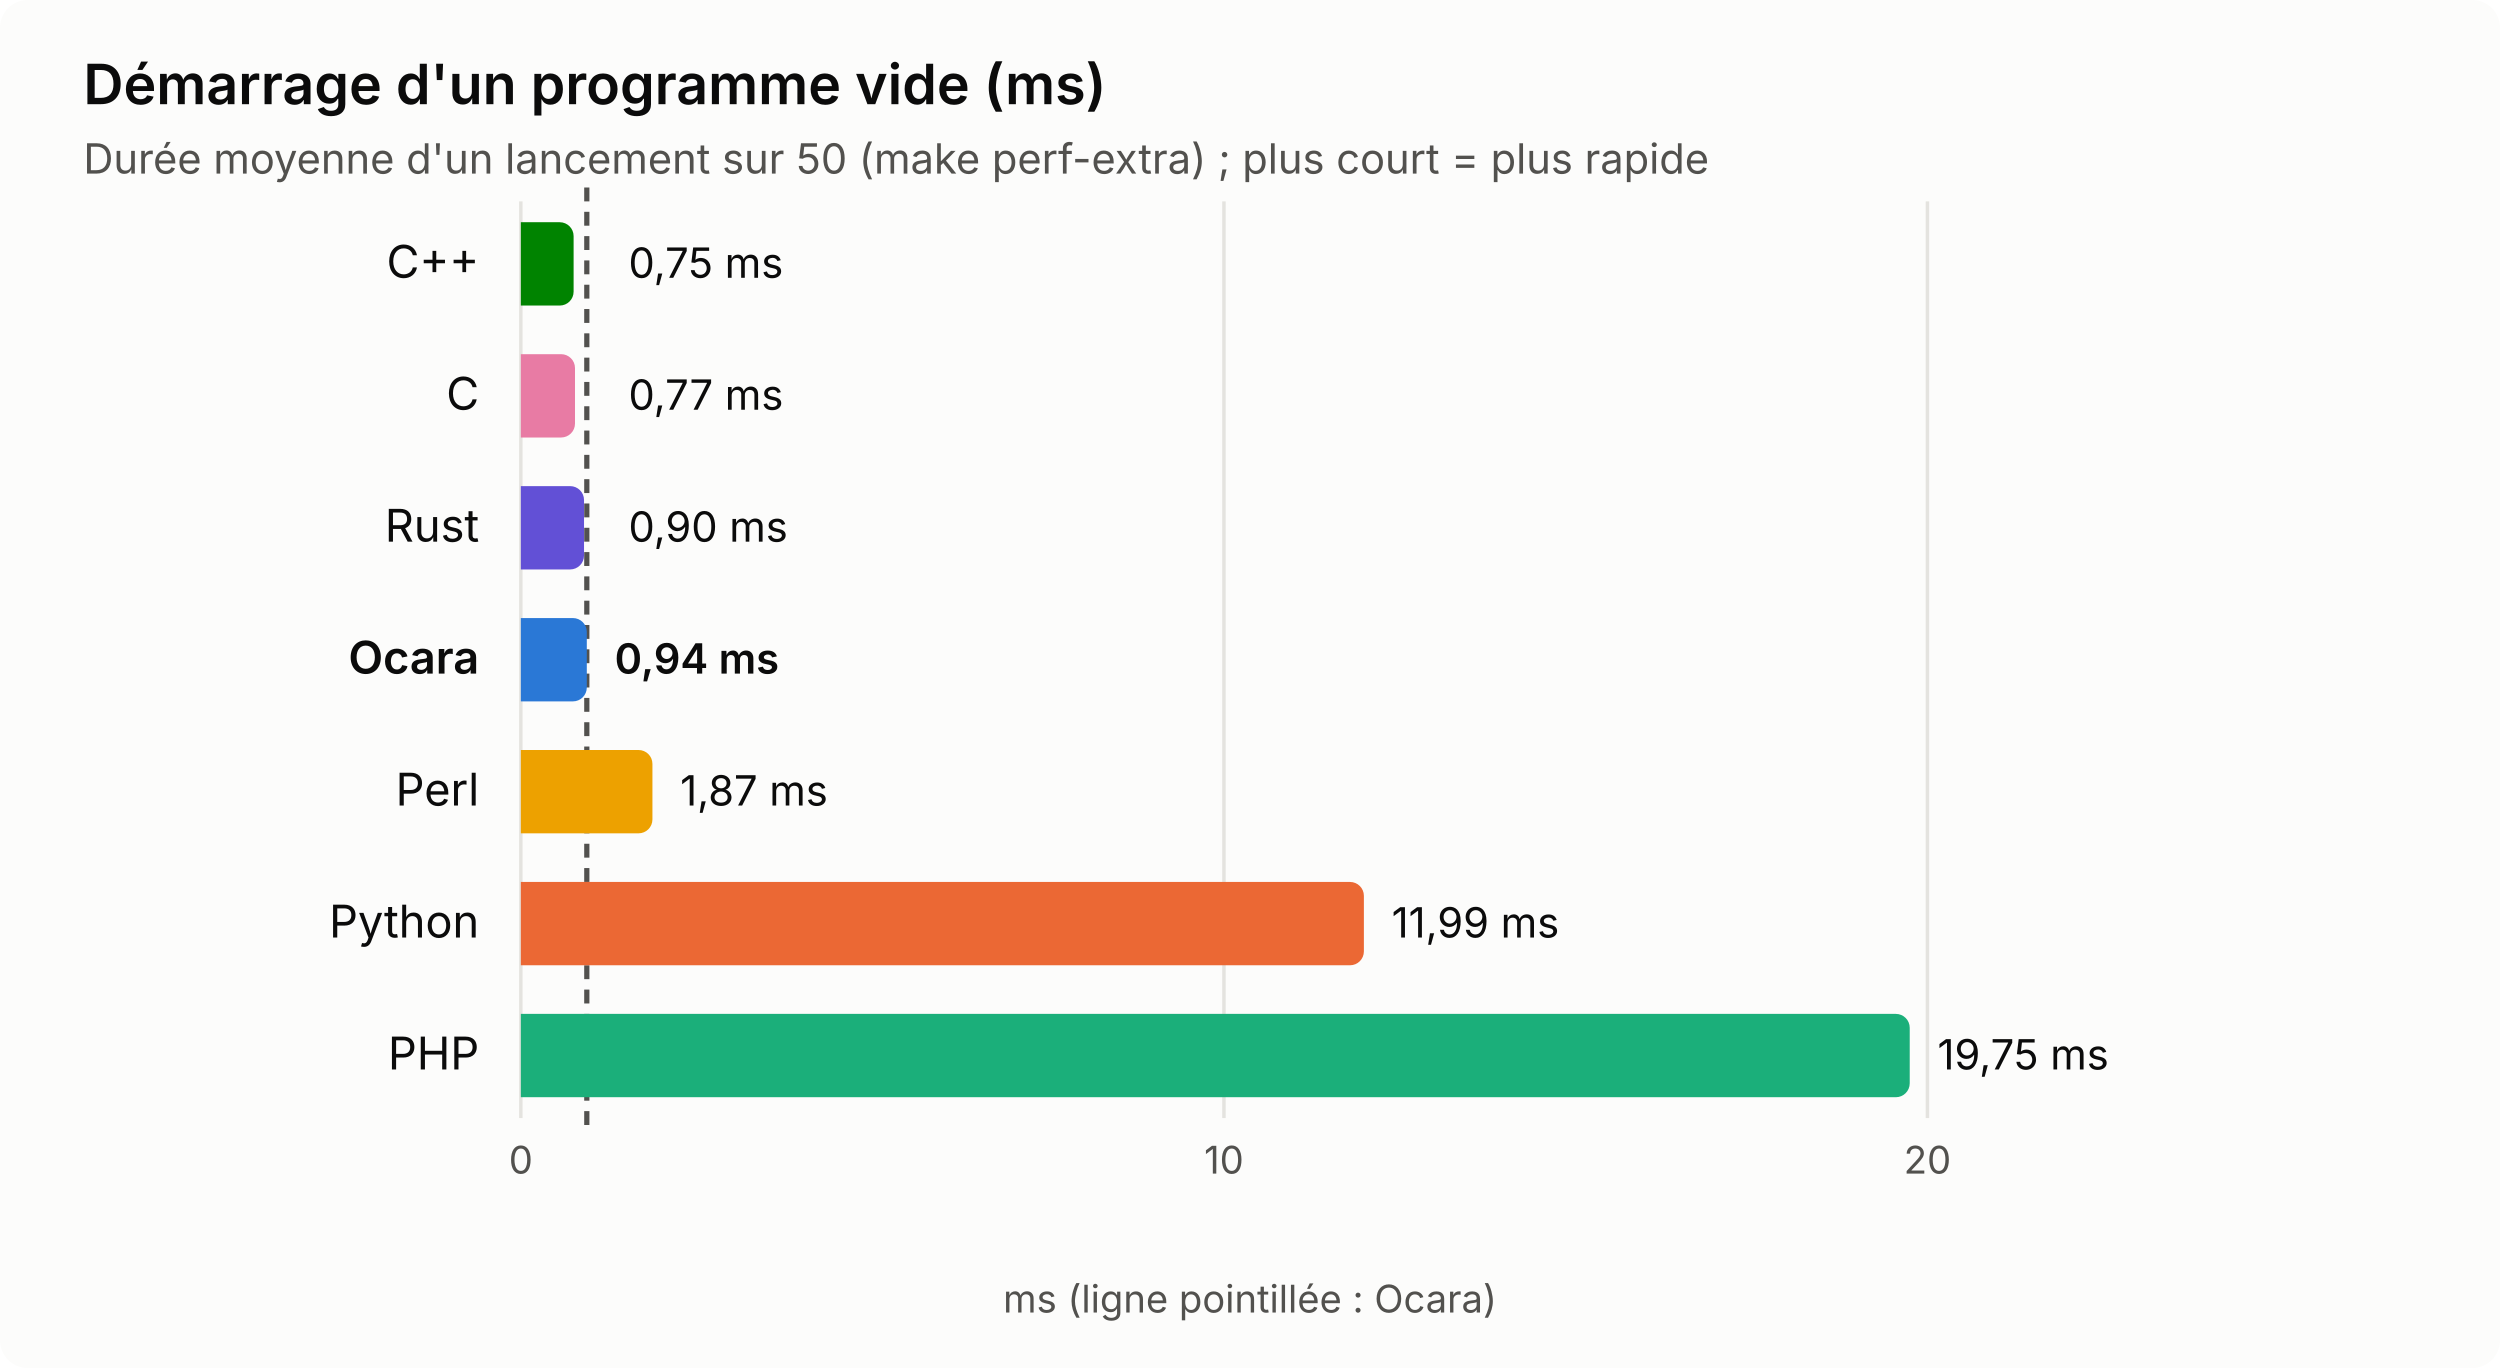
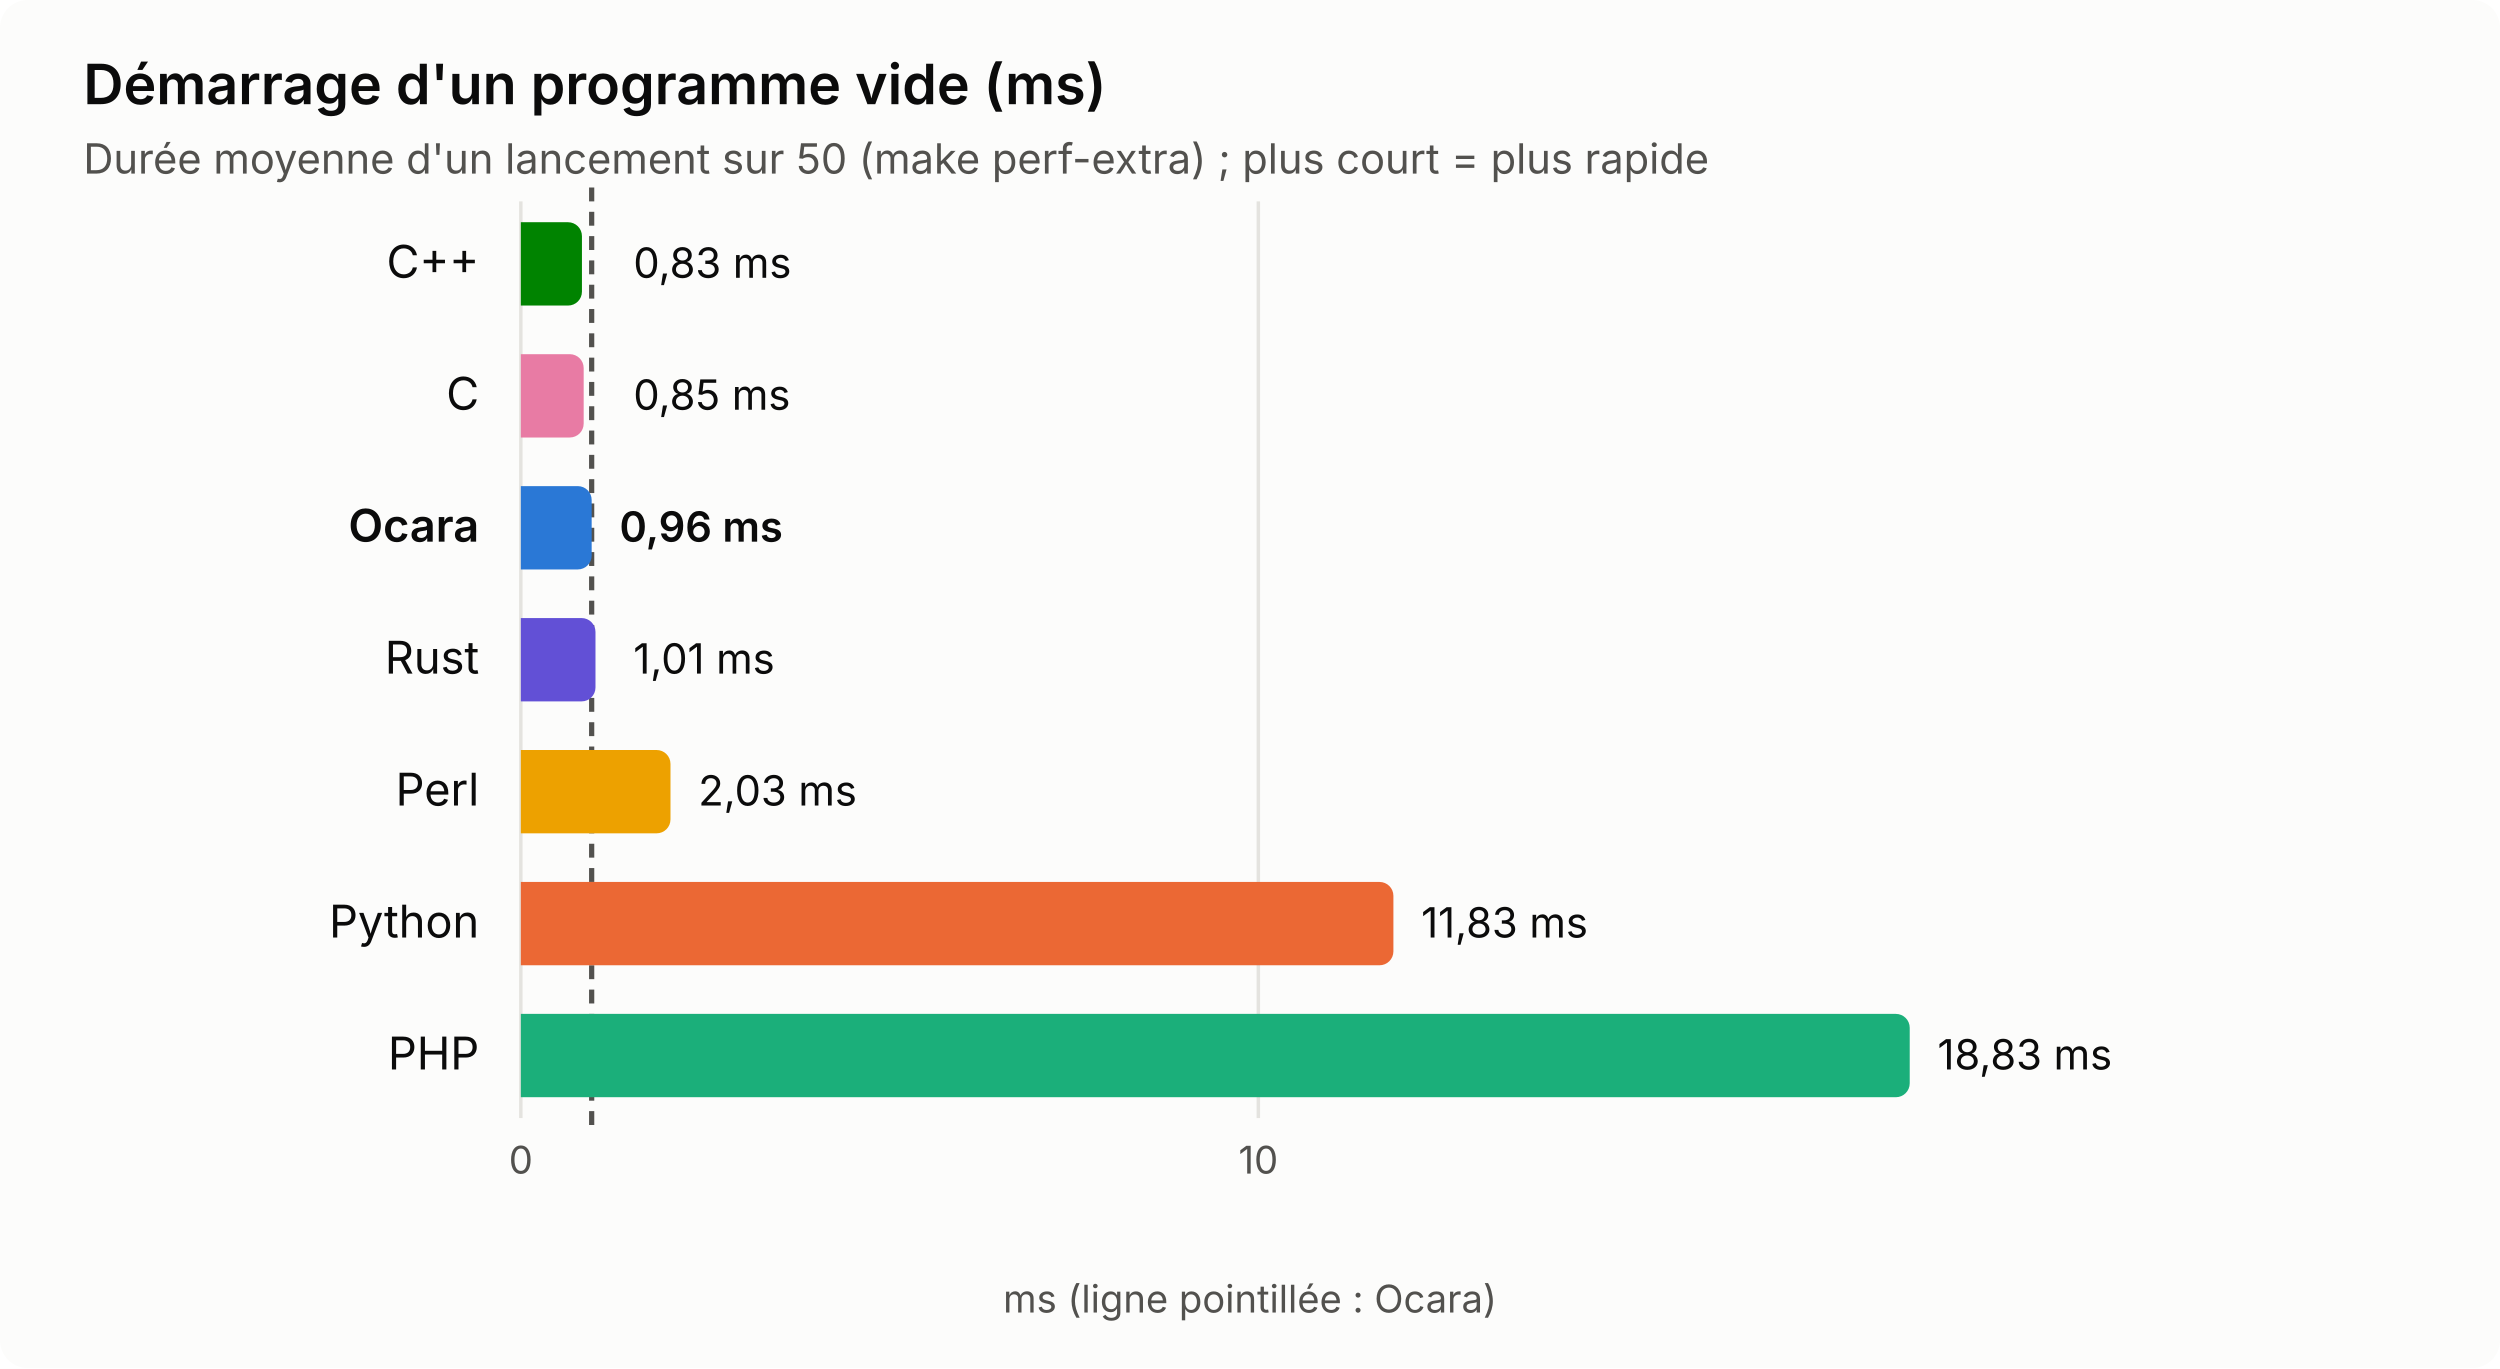
<svg xmlns="http://www.w3.org/2000/svg" viewBox="0 0 720 394" width="720" height="394" role="img" aria-labelledby="t d">
  <style>svg { font-family: system-ui, -apple-system, 'Segoe UI', sans-serif; } .surface { fill: #fcfcfb; } .ink { fill: #0b0b0b; } .ink2 { fill: #52514e; } .grid { stroke: #e4e3df; } .ref { stroke: #52514e; } .s0 { fill: #2a78d6; } .s1 { fill: #eb6834; } .s2 { fill: #1baf7a; } .s3 { fill: #eda100; } .s4 { fill: #e87ba4; } .s5 { fill: #008300; } .s6 { fill: #6250d6; } @media (prefers-color-scheme: dark) { .surface { fill: #1a1a19; } .ink { fill: #f0efec; } .ink2 { fill: #c3c2b7; } .grid { stroke: #3a3936; } .ref { stroke: #c3c2b7; } .s0 { fill: #3987e5; } .s1 { fill: #d95926; } .s2 { fill: #199e70; } .s3 { fill: #c98500; } .s4 { fill: #d55181; } .s5 { fill: #008300; } .s6 { fill: #9085e9; } }</style>
  <rect class="surface" width="720" height="394" rx="8" />
  <text class="ink" x="24" y="30" font-size="16" font-weight="600">Démarrage d'un programme vide (ms)</text>
  <text class="ink2" x="24" y="50" font-size="12">Durée moyenne d'un lancement sur 50 (make perf-extra) ; plus court = plus rapide</text>
  <line class="grid" x1="150.0" y1="58" x2="150.0" y2="322" stroke-width="1" />
  <text class="ink2" x="150.0" y="338" font-size="11" text-anchor="middle">0</text>
-   <line class="grid" x1="352.5" y1="58" x2="352.5" y2="322" stroke-width="1" />
-   <text class="ink2" x="352.5" y="338" font-size="11" text-anchor="middle">10</text>
-   <line class="grid" x1="555.1" y1="58" x2="555.1" y2="322" stroke-width="1" />
-   <text class="ink2" x="555.1" y="338" font-size="11" text-anchor="middle">20</text>
-   <line class="ref" x1="169.0" y1="54" x2="169.0" y2="326" stroke-width="1.5" stroke-dasharray="4 3" />
+   <line class="grid" x1="362.4" y1="58" x2="362.4" y2="322" stroke-width="1" />
+   <text class="ink2" x="362.4" y="338" font-size="11" text-anchor="middle">10</text>
+   <line class="ref" x1="170.4" y1="54" x2="170.4" y2="326" stroke-width="1.5" stroke-dasharray="4 3" />
  <text class="ink" x="138" y="80.0" font-size="13" text-anchor="end">C++</text>
-   <path class="s5" d="M150,64 h11.2 a4,4 0 0 1 4,4 v16 a4,4 0 0 1 -4,4 h-11.2 z" />
-   <text class="ink" x="181.0" y="80.0" font-size="12">0,75 ms</text>
+   <path class="s5" d="M150,64 h13.6 a4,4 0 0 1 4,4 v16 a4,4 0 0 1 -4,4 h-13.6 z" />
+   <text class="ink" x="182.4" y="80.0" font-size="12">0,83 ms</text>
  <text class="ink" x="138" y="118.0" font-size="13" text-anchor="end">C</text>
-   <path class="s4" d="M150,102 h11.6 a4,4 0 0 1 4,4 v16 a4,4 0 0 1 -4,4 h-11.6 z" />
-   <text class="ink" x="181.0" y="118.0" font-size="12">0,77 ms</text>
-   <text class="ink" x="138" y="156.0" font-size="13" text-anchor="end">Rust</text>
-   <path class="s6" d="M150,140 h14.2 a4,4 0 0 1 4,4 v16 a4,4 0 0 1 -4,4 h-14.2 z" />
-   <text class="ink" x="181.0" y="156.0" font-size="12">0,90 ms</text>
-   <text class="ink" x="138" y="194.0" font-size="13" text-anchor="end" font-weight="600">Ocara</text>
-   <path class="s0" d="M150,178 h15.0 a4,4 0 0 1 4,4 v16 a4,4 0 0 1 -4,4 h-15.0 z" />
-   <text class="ink" x="177.0" y="194.0" font-size="12" font-weight="600">0,94 ms</text>
+   <path class="s4" d="M150,102 h14.1 a4,4 0 0 1 4,4 v16 a4,4 0 0 1 -4,4 h-14.1 z" />
+   <text class="ink" x="182.4" y="118.0" font-size="12">0,85 ms</text>
+   <text class="ink" x="138" y="156.0" font-size="13" text-anchor="end" font-weight="600">Ocara</text>
+   <path class="s0" d="M150,140 h16.4 a4,4 0 0 1 4,4 v16 a4,4 0 0 1 -4,4 h-16.4 z" />
+   <text class="ink" x="178.4" y="156.0" font-size="12" font-weight="600">0,96 ms</text>
+   <text class="ink" x="138" y="194.0" font-size="13" text-anchor="end">Rust</text>
+   <path class="s6" d="M150,178 h17.5 a4,4 0 0 1 4,4 v16 a4,4 0 0 1 -4,4 h-17.5 z" />
+   <text class="ink" x="182.4" y="194.0" font-size="12">1,01 ms</text>
  <text class="ink" x="138" y="232.0" font-size="13" text-anchor="end">Perl</text>
-   <path class="s3" d="M150,216 h33.9 a4,4 0 0 1 4,4 v16 a4,4 0 0 1 -4,4 h-33.9 z" />
-   <text class="ink" x="195.9" y="232.0" font-size="12">1,87 ms</text>
+   <path class="s3" d="M150,216 h39.1 a4,4 0 0 1 4,4 v16 a4,4 0 0 1 -4,4 h-39.1 z" />
+   <text class="ink" x="201.1" y="232.0" font-size="12">2,03 ms</text>
  <text class="ink" x="138" y="270.0" font-size="13" text-anchor="end">Python</text>
-   <path class="s1" d="M150,254 h238.8 a4,4 0 0 1 4,4 v16 a4,4 0 0 1 -4,4 h-238.8 z" />
-   <text class="ink" x="400.8" y="270.0" font-size="12">11,99 ms</text>
+   <path class="s1" d="M150,254 h247.3 a4,4 0 0 1 4,4 v16 a4,4 0 0 1 -4,4 h-247.3 z" />
+   <text class="ink" x="409.3" y="270.0" font-size="12">11,83 ms</text>
  <text class="ink" x="138" y="308.0" font-size="13" text-anchor="end">PHP</text>
  <path class="s2" d="M150,292 h396.0 a4,4 0 0 1 4,4 v16 a4,4 0 0 1 -4,4 h-396.0 z" />
-   <text class="ink" x="558.0" y="308.0" font-size="12">19,75 ms</text>
+   <text class="ink" x="558.0" y="308.0" font-size="12">18,83 ms</text>
  <text class="ink2" x="360.0" y="378" font-size="11" text-anchor="middle">ms (ligne pointillée : Ocara)</text>
</svg>
